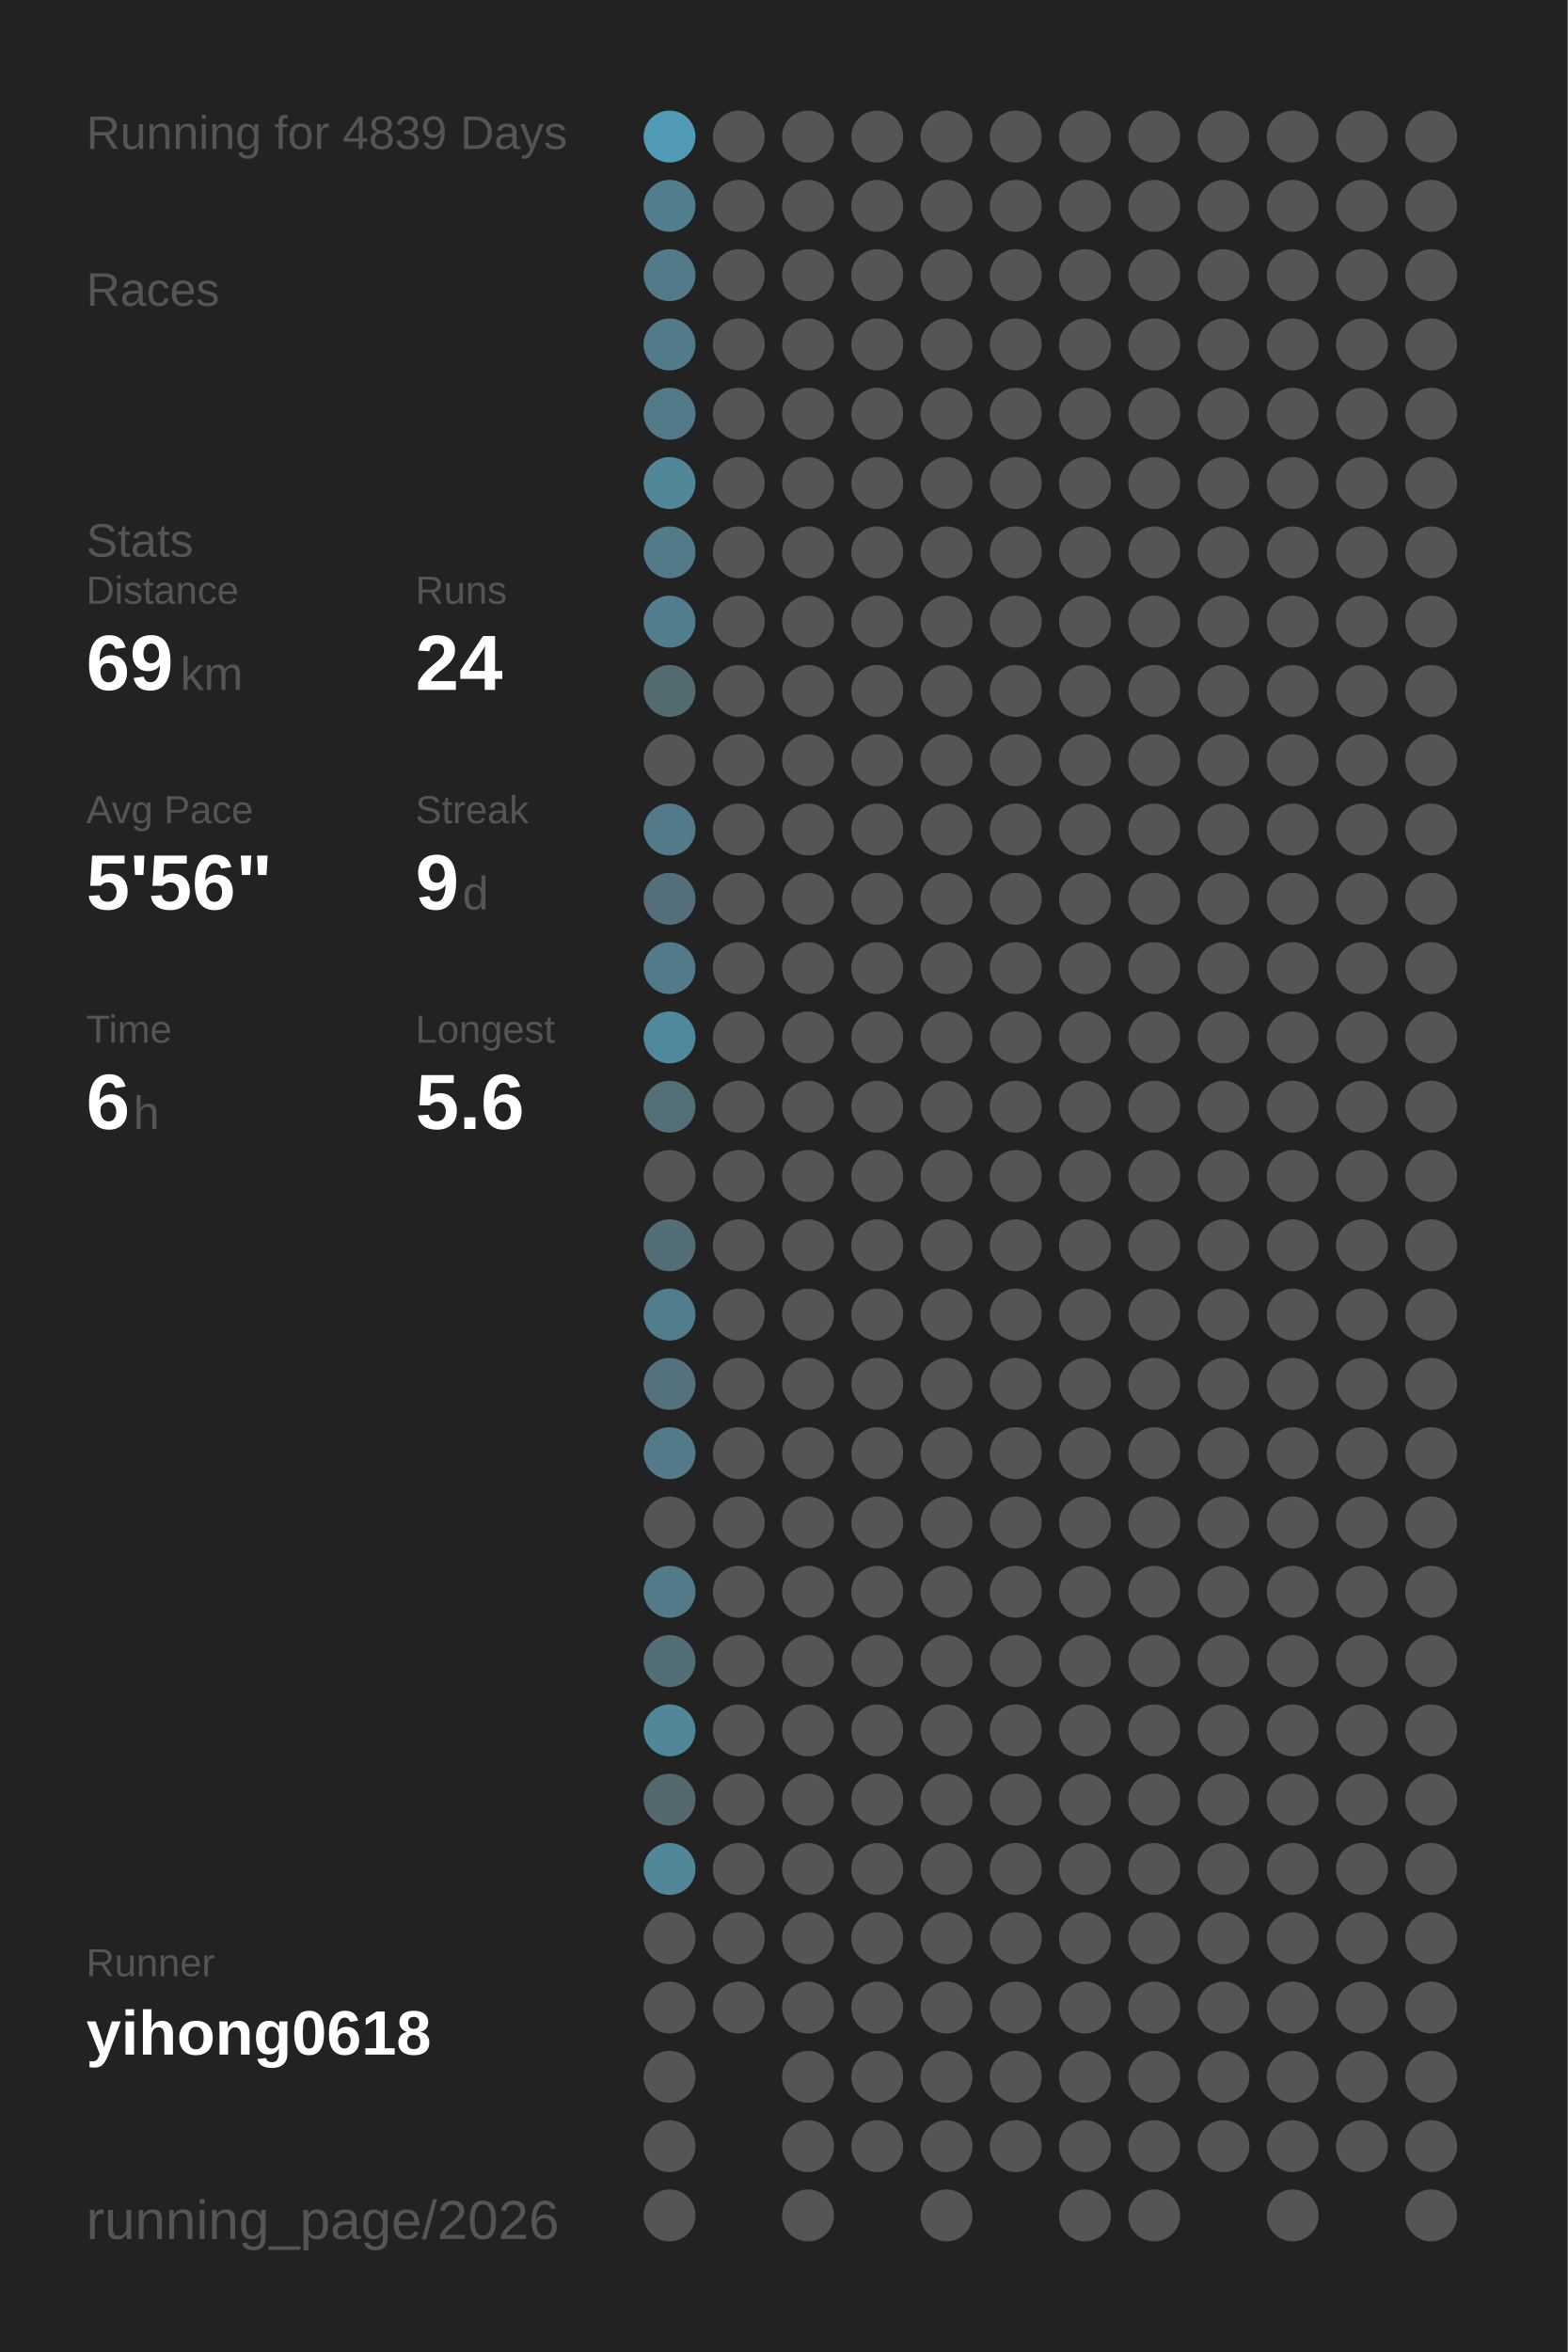
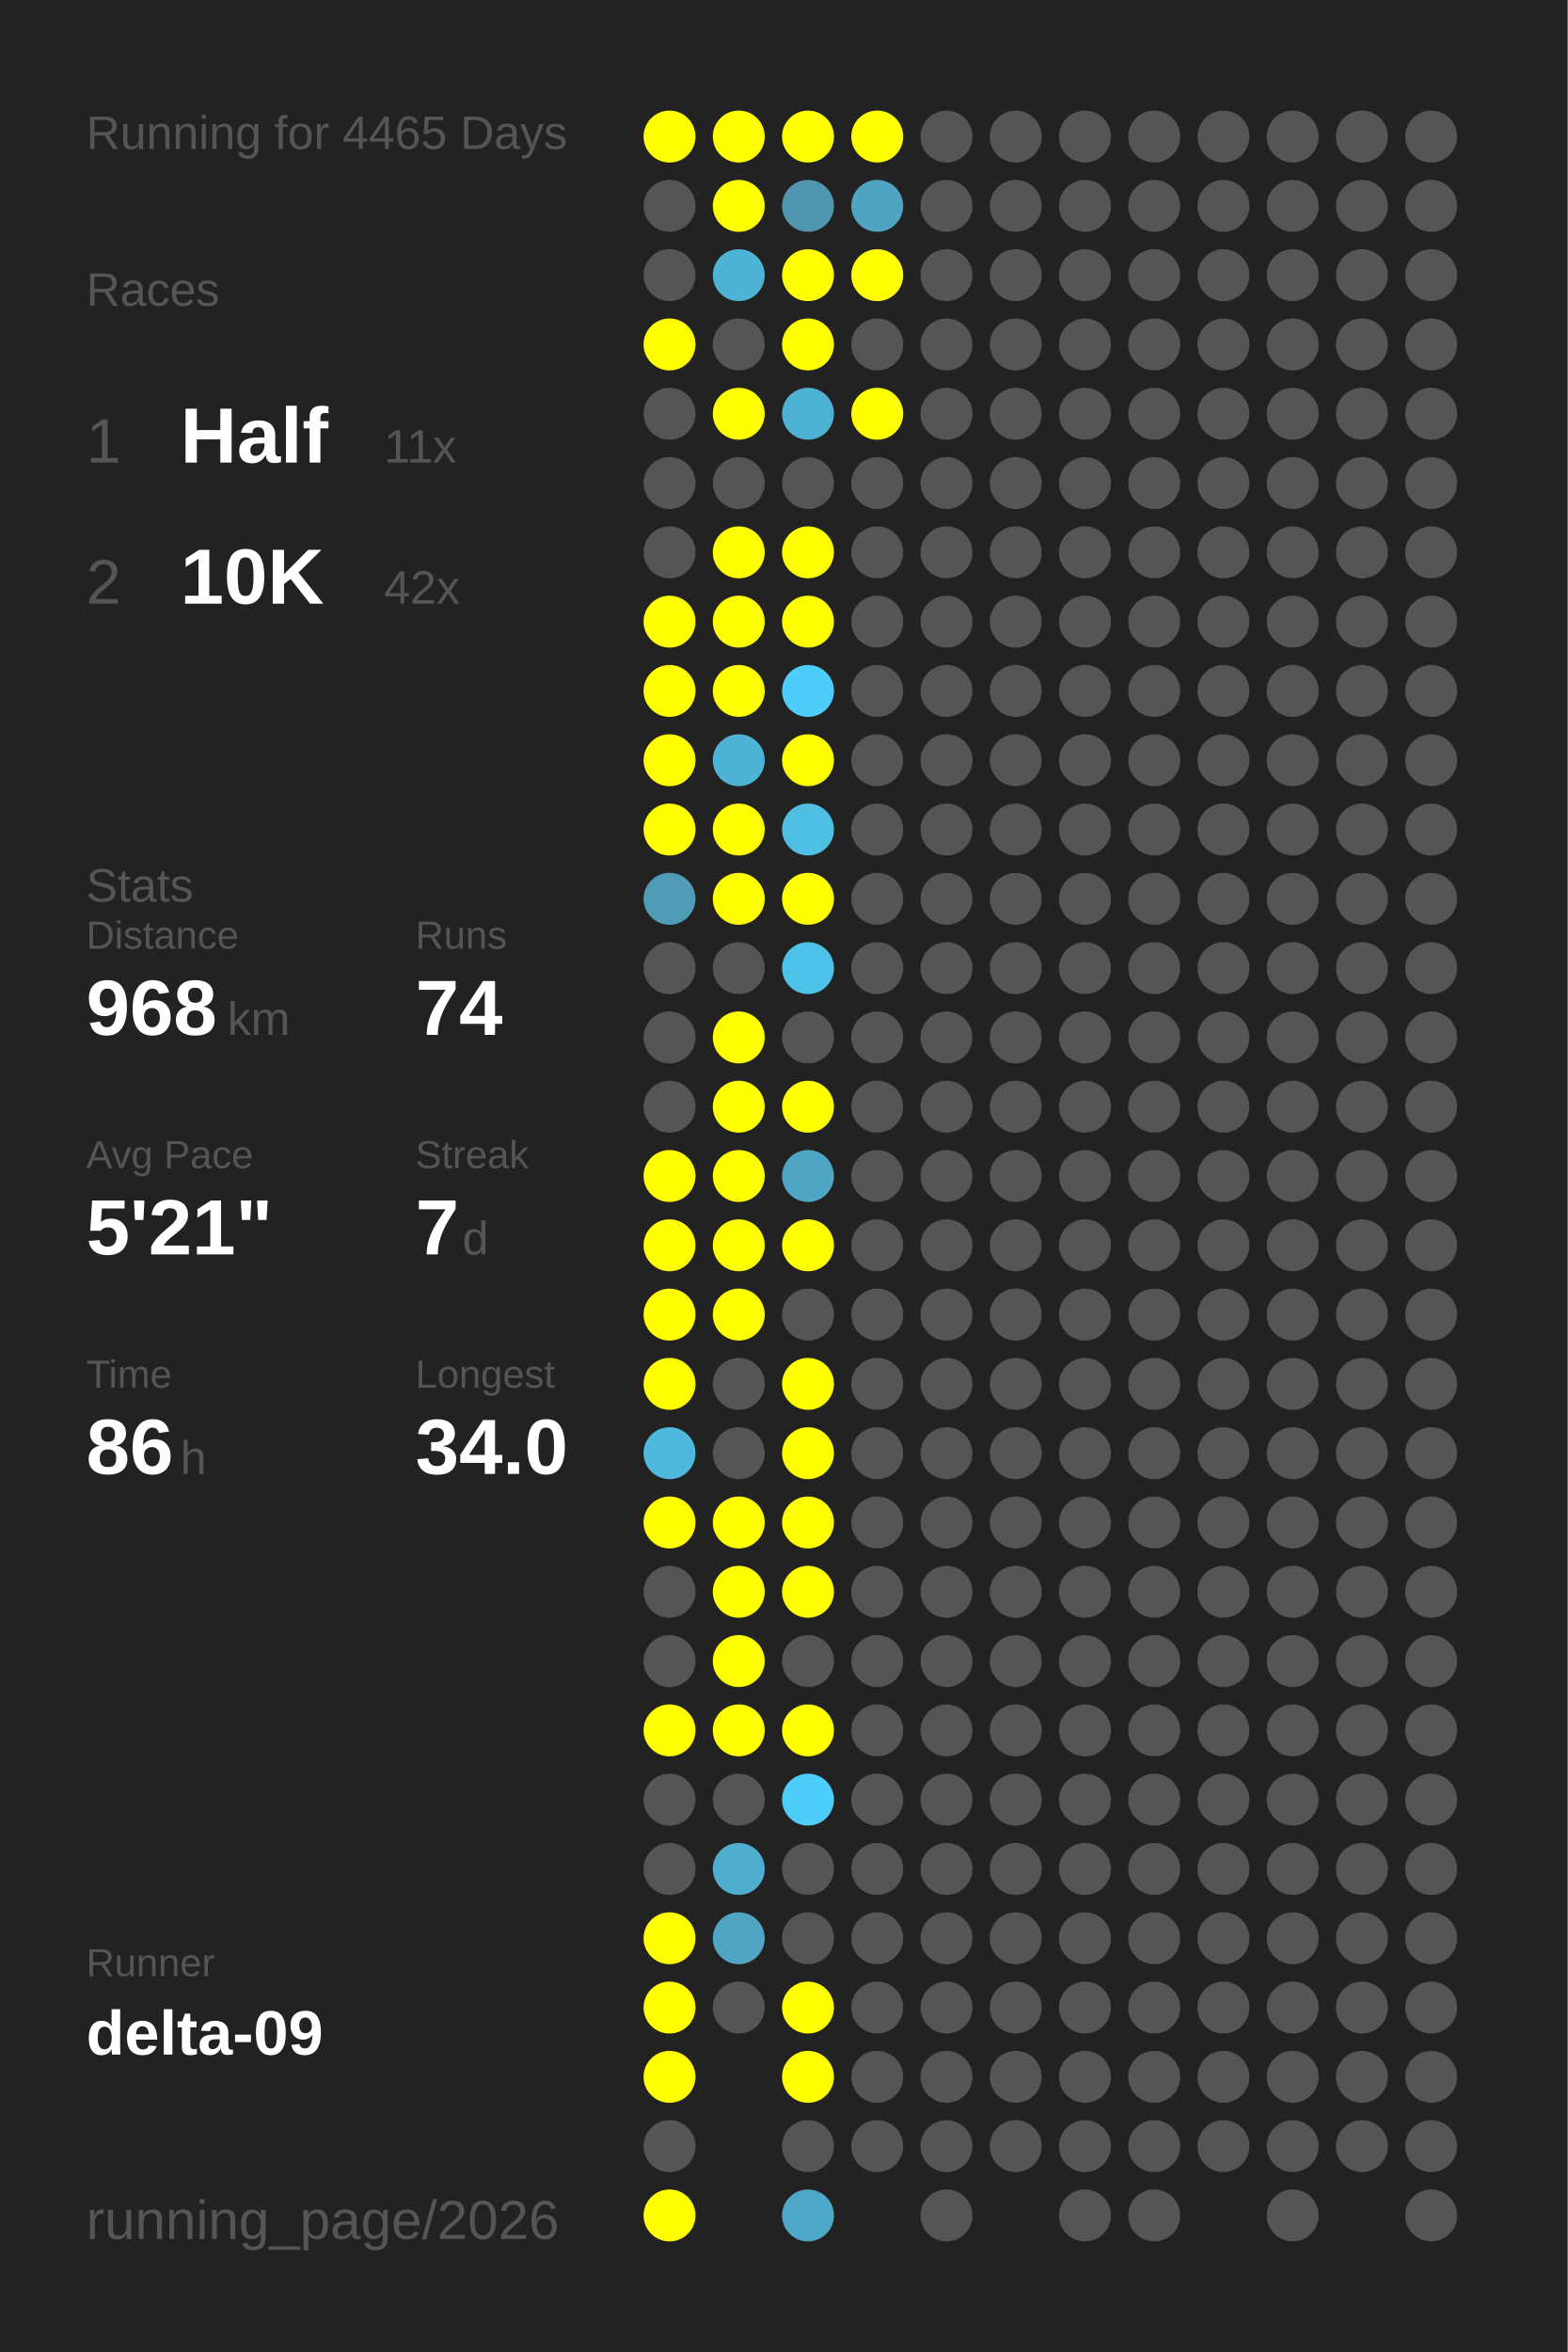
<svg xmlns="http://www.w3.org/2000/svg" baseProfile="full" height="300mm" version="1.1" viewBox="0,0,200,300" width="200mm">
  <defs />
  <rect fill="#222222" height="300" width="200" x="0" y="0" />
-   <text fill="#555555" style="font-size:6px; font-family:Arial;" x="11" y="19">Running for 4839 Days</text>
+   <text fill="#555555" style="font-size:6px; font-family:Arial;" x="11" y="19">Running for 4465 Days</text>
  <text fill="#555555" style="font-size:6px; font-family:Arial;" x="11" y="39">Races</text>
-   <text fill="#555555" style="font-size:6px; font-family:Arial;" x="11" y="71">Stats</text>
-   <text fill="#555555" style="font-size:5px; font-family:Arial;" x="11" y="77">Distance</text>
-   <text fill="#FFFFFF" style="font-size:10px; font-family:Arial; font-weight:bold;" x="11" y="88">69</text>
-   <text fill="#555555" style="font-size:6px; font-family:Arial;" x="23" y="88">km</text>
-   <text fill="#555555" style="font-size:5px; font-family:Arial;" x="53" y="77">Runs</text>
-   <text fill="#FFFFFF" style="font-size:10px; font-family:Arial; font-weight:bold;" x="53" y="88">24</text>
-   <text fill="#555555" style="font-size:5px; font-family:Arial;" x="11" y="105">Avg Pace</text>
-   <text fill="#FFFFFF" style="font-size:10px; font-family:Arial; font-weight:bold;" x="11" y="116">5'56"</text>
-   <text fill="#555555" style="font-size:5px; font-family:Arial;" x="53" y="105">Streak</text>
-   <text fill="#FFFFFF" style="font-size:10px; font-family:Arial; font-weight:bold;" x="53" y="116">9</text>
-   <text fill="#555555" style="font-size:6px; font-family:Arial;" x="59" y="116">d</text>
-   <text fill="#555555" style="font-size:5px; font-family:Arial;" x="11" y="133">Time</text>
-   <text fill="#FFFFFF" style="font-size:10px; font-family:Arial; font-weight:bold;" x="11" y="144">6</text>
-   <text fill="#555555" style="font-size:6px; font-family:Arial;" x="17" y="144">h</text>
-   <text fill="#555555" style="font-size:5px; font-family:Arial;" x="53" y="133">Longest</text>
-   <text fill="#FFFFFF" style="font-size:10px; font-family:Arial; font-weight:bold;" x="53" y="144">5.6</text>
+   <text fill="#555555" style="font-size:8px; font-family:Arial;" x="11" y="59">1</text>
+   <text fill="#FFFFFF" style="font-size:10px; font-family:Arial; font-weight:bold;" x="23" y="59">Half</text>
+   <text fill="#555555" style="font-size:6px; font-family:Arial;" x="49" y="59">11x</text>
+   <text fill="#555555" style="font-size:8px; font-family:Arial;" x="11" y="77">2</text>
+   <text fill="#FFFFFF" style="font-size:10px; font-family:Arial; font-weight:bold;" x="23" y="77">10K</text>
+   <text fill="#555555" style="font-size:6px; font-family:Arial;" x="49" y="77">42x</text>
+   <text fill="#555555" style="font-size:6px; font-family:Arial;" x="11" y="115">Stats</text>
+   <text fill="#555555" style="font-size:5px; font-family:Arial;" x="11" y="121">Distance</text>
+   <text fill="#FFFFFF" style="font-size:10px; font-family:Arial; font-weight:bold;" x="11" y="132">968</text>
+   <text fill="#555555" style="font-size:6px; font-family:Arial;" x="29" y="132">km</text>
+   <text fill="#555555" style="font-size:5px; font-family:Arial;" x="53" y="121">Runs</text>
+   <text fill="#FFFFFF" style="font-size:10px; font-family:Arial; font-weight:bold;" x="53" y="132">74</text>
+   <text fill="#555555" style="font-size:5px; font-family:Arial;" x="11" y="149">Avg Pace</text>
+   <text fill="#FFFFFF" style="font-size:10px; font-family:Arial; font-weight:bold;" x="11" y="160">5'21"</text>
+   <text fill="#555555" style="font-size:5px; font-family:Arial;" x="53" y="149">Streak</text>
+   <text fill="#FFFFFF" style="font-size:10px; font-family:Arial; font-weight:bold;" x="53" y="160">7</text>
+   <text fill="#555555" style="font-size:6px; font-family:Arial;" x="59" y="160">d</text>
+   <text fill="#555555" style="font-size:5px; font-family:Arial;" x="11" y="177">Time</text>
+   <text fill="#FFFFFF" style="font-size:10px; font-family:Arial; font-weight:bold;" x="11" y="188">86</text>
+   <text fill="#555555" style="font-size:6px; font-family:Arial;" x="23" y="188">h</text>
+   <text fill="#555555" style="font-size:5px; font-family:Arial;" x="53" y="177">Longest</text>
+   <text fill="#FFFFFF" style="font-size:10px; font-family:Arial; font-weight:bold;" x="53" y="188">34.0</text>
  <text fill="#555555" style="font-size:5px; font-family:Arial;" x="11" y="252.065">Runner</text>
-   <text fill="#FFFFFF" style="font-size:8px; font-family:Arial; font-weight:bold;" x="11" y="262.065">yihong0618</text>
+   <text fill="#FFFFFF" style="font-size:8px; font-family:Arial; font-weight:bold;" x="11" y="262.065">delta-09</text>
  <text fill="#555555" style="font-size:7px; font-family:Arial;" x="11" y="285.581">running_page/2026</text>
-   <circle cx="85.417" cy="17.419" fill="#509ab3" r="3.312" />
-   <circle cx="85.417" cy="26.258" fill="#527f8e" r="3.312" />
-   <circle cx="85.417" cy="35.097" fill="#527a88" r="3.312" />
-   <circle cx="85.417" cy="43.935" fill="#527a88" r="3.312" />
-   <circle cx="85.417" cy="52.774" fill="#527a88" r="3.312" />
-   <circle cx="85.417" cy="61.613" fill="#518799" r="3.312" />
-   <circle cx="85.417" cy="70.452" fill="#527a88" r="3.312" />
-   <circle cx="85.417" cy="79.29" fill="#527d8c" r="3.312" />
-   <circle cx="85.417" cy="88.129" fill="#536a71" r="3.312" />
-   <circle cx="85.417" cy="96.968" fill="#555555" r="3.312" />
-   <circle cx="85.417" cy="105.806" fill="#527a88" r="3.312" />
-   <circle cx="85.417" cy="114.645" fill="#536f79" r="3.312" />
-   <circle cx="85.417" cy="123.484" fill="#527a88" r="3.312" />
-   <circle cx="85.417" cy="132.323" fill="#51899c" r="3.312" />
-   <circle cx="85.417" cy="141.161" fill="#536f78" r="3.312" />
-   <circle cx="85.417" cy="150" fill="#555555" r="3.312" />
-   <circle cx="85.417" cy="158.839" fill="#536e77" r="3.312" />
-   <circle cx="85.417" cy="167.677" fill="#527d8c" r="3.312" />
-   <circle cx="85.417" cy="176.516" fill="#53727d" r="3.312" />
-   <circle cx="85.417" cy="185.355" fill="#527a88" r="3.312" />
-   <circle cx="85.417" cy="194.194" fill="#555555" r="3.312" />
-   <circle cx="85.417" cy="203.032" fill="#527a88" r="3.312" />
-   <circle cx="85.417" cy="211.871" fill="#536e77" r="3.312" />
-   <circle cx="85.417" cy="220.71" fill="#518799" r="3.312" />
-   <circle cx="85.417" cy="229.548" fill="#53686f" r="3.312" />
-   <circle cx="85.417" cy="238.387" fill="#518799" r="3.312" />
-   <circle cx="85.417" cy="247.226" fill="#555555" r="3.312" />
-   <circle cx="85.417" cy="256.065" fill="#555555" r="3.312" />
-   <circle cx="85.417" cy="264.903" fill="#555555" r="3.312" />
+   <circle cx="85.417" cy="17.419" fill="#FFFF00" r="3.312" />
+   <circle cx="85.417" cy="26.258" fill="#555555" r="3.312" />
+   <circle cx="85.417" cy="35.097" fill="#555555" r="3.312" />
+   <circle cx="85.417" cy="43.935" fill="#FFFF00" r="3.312" />
+   <circle cx="85.417" cy="52.774" fill="#555555" r="3.312" />
+   <circle cx="85.417" cy="61.613" fill="#555555" r="3.312" />
+   <circle cx="85.417" cy="70.452" fill="#555555" r="3.312" />
+   <circle cx="85.417" cy="79.29" fill="#FFFF00" r="3.312" />
+   <circle cx="85.417" cy="88.129" fill="#FFFF00" r="3.312" />
+   <circle cx="85.417" cy="96.968" fill="#FFFF00" r="3.312" />
+   <circle cx="85.417" cy="105.806" fill="#FFFF00" r="3.312" />
+   <circle cx="85.417" cy="114.645" fill="#509bb5" r="3.312" />
+   <circle cx="85.417" cy="123.484" fill="#555555" r="3.312" />
+   <circle cx="85.417" cy="132.323" fill="#555555" r="3.312" />
+   <circle cx="85.417" cy="141.161" fill="#555555" r="3.312" />
+   <circle cx="85.417" cy="150" fill="#FFFF00" r="3.312" />
+   <circle cx="85.417" cy="158.839" fill="#FFFF00" r="3.312" />
+   <circle cx="85.417" cy="167.677" fill="#FFFF00" r="3.312" />
+   <circle cx="85.417" cy="176.516" fill="#FFFF00" r="3.312" />
+   <circle cx="85.417" cy="185.355" fill="#4eb9dd" r="3.312" />
+   <circle cx="85.417" cy="194.194" fill="#FFFF00" r="3.312" />
+   <circle cx="85.417" cy="203.032" fill="#555555" r="3.312" />
+   <circle cx="85.417" cy="211.871" fill="#555555" r="3.312" />
+   <circle cx="85.417" cy="220.71" fill="#FFFF00" r="3.312" />
+   <circle cx="85.417" cy="229.548" fill="#555555" r="3.312" />
+   <circle cx="85.417" cy="238.387" fill="#555555" r="3.312" />
+   <circle cx="85.417" cy="247.226" fill="#FFFF00" r="3.312" />
+   <circle cx="85.417" cy="256.065" fill="#FFFF00" r="3.312" />
+   <circle cx="85.417" cy="264.903" fill="#FFFF00" r="3.312" />
  <circle cx="85.417" cy="273.742" fill="#555555" r="3.312" />
-   <circle cx="85.417" cy="282.581" fill="#555555" r="3.312" />
-   <circle cx="94.25" cy="17.419" fill="#555555" r="3.312" />
-   <circle cx="94.25" cy="26.258" fill="#555555" r="3.312" />
-   <circle cx="94.25" cy="35.097" fill="#555555" r="3.312" />
+   <circle cx="85.417" cy="282.581" fill="#FFFF00" r="3.312" />
+   <circle cx="94.25" cy="17.419" fill="#FFFF00" r="3.312" />
+   <circle cx="94.25" cy="26.258" fill="#FFFF00" r="3.312" />
+   <circle cx="94.25" cy="35.097" fill="#4eb3d4" r="3.312" />
  <circle cx="94.25" cy="43.935" fill="#555555" r="3.312" />
-   <circle cx="94.25" cy="52.774" fill="#555555" r="3.312" />
+   <circle cx="94.25" cy="52.774" fill="#FFFF00" r="3.312" />
  <circle cx="94.25" cy="61.613" fill="#555555" r="3.312" />
-   <circle cx="94.25" cy="70.452" fill="#555555" r="3.312" />
-   <circle cx="94.25" cy="79.29" fill="#555555" r="3.312" />
-   <circle cx="94.25" cy="88.129" fill="#555555" r="3.312" />
-   <circle cx="94.25" cy="96.968" fill="#555555" r="3.312" />
-   <circle cx="94.25" cy="105.806" fill="#555555" r="3.312" />
-   <circle cx="94.25" cy="114.645" fill="#555555" r="3.312" />
+   <circle cx="94.25" cy="70.452" fill="#FFFF00" r="3.312" />
+   <circle cx="94.25" cy="79.29" fill="#FFFF00" r="3.312" />
+   <circle cx="94.25" cy="88.129" fill="#FFFF00" r="3.312" />
+   <circle cx="94.25" cy="96.968" fill="#4eb3d4" r="3.312" />
+   <circle cx="94.25" cy="105.806" fill="#FFFF00" r="3.312" />
+   <circle cx="94.25" cy="114.645" fill="#FFFF00" r="3.312" />
  <circle cx="94.25" cy="123.484" fill="#555555" r="3.312" />
-   <circle cx="94.25" cy="132.323" fill="#555555" r="3.312" />
-   <circle cx="94.25" cy="141.161" fill="#555555" r="3.312" />
-   <circle cx="94.25" cy="150" fill="#555555" r="3.312" />
-   <circle cx="94.25" cy="158.839" fill="#555555" r="3.312" />
-   <circle cx="94.25" cy="167.677" fill="#555555" r="3.312" />
+   <circle cx="94.25" cy="132.323" fill="#FFFF00" r="3.312" />
+   <circle cx="94.25" cy="141.161" fill="#FFFF00" r="3.312" />
+   <circle cx="94.25" cy="150" fill="#FFFF00" r="3.312" />
+   <circle cx="94.25" cy="158.839" fill="#FFFF00" r="3.312" />
+   <circle cx="94.25" cy="167.677" fill="#FFFF00" r="3.312" />
  <circle cx="94.25" cy="176.516" fill="#555555" r="3.312" />
  <circle cx="94.25" cy="185.355" fill="#555555" r="3.312" />
-   <circle cx="94.25" cy="194.194" fill="#555555" r="3.312" />
-   <circle cx="94.25" cy="203.032" fill="#555555" r="3.312" />
-   <circle cx="94.25" cy="211.871" fill="#555555" r="3.312" />
-   <circle cx="94.25" cy="220.71" fill="#555555" r="3.312" />
+   <circle cx="94.25" cy="194.194" fill="#FFFF00" r="3.312" />
+   <circle cx="94.25" cy="203.032" fill="#FFFF00" r="3.312" />
+   <circle cx="94.25" cy="211.871" fill="#FFFF00" r="3.312" />
+   <circle cx="94.25" cy="220.71" fill="#FFFF00" r="3.312" />
  <circle cx="94.25" cy="229.548" fill="#555555" r="3.312" />
-   <circle cx="94.25" cy="238.387" fill="#555555" r="3.312" />
-   <circle cx="94.25" cy="247.226" fill="#555555" r="3.312" />
+   <circle cx="94.25" cy="238.387" fill="#4faece" r="3.312" />
+   <circle cx="94.25" cy="247.226" fill="#4fa5c2" r="3.312" />
  <circle cx="94.25" cy="256.065" fill="#555555" r="3.312" />
-   <circle cx="103.083" cy="17.419" fill="#555555" r="3.312" />
-   <circle cx="103.083" cy="26.258" fill="#555555" r="3.312" />
-   <circle cx="103.083" cy="35.097" fill="#555555" r="3.312" />
-   <circle cx="103.083" cy="43.935" fill="#555555" r="3.312" />
-   <circle cx="103.083" cy="52.774" fill="#555555" r="3.312" />
+   <circle cx="103.083" cy="17.419" fill="#FFFF00" r="3.312" />
+   <circle cx="103.083" cy="26.258" fill="#5096ae" r="3.312" />
+   <circle cx="103.083" cy="35.097" fill="#FFFF00" r="3.312" />
+   <circle cx="103.083" cy="43.935" fill="#FFFF00" r="3.312" />
+   <circle cx="103.083" cy="52.774" fill="#4eb2d4" r="3.312" />
  <circle cx="103.083" cy="61.613" fill="#555555" r="3.312" />
-   <circle cx="103.083" cy="70.452" fill="#555555" r="3.312" />
-   <circle cx="103.083" cy="79.29" fill="#555555" r="3.312" />
-   <circle cx="103.083" cy="88.129" fill="#555555" r="3.312" />
-   <circle cx="103.083" cy="96.968" fill="#555555" r="3.312" />
-   <circle cx="103.083" cy="105.806" fill="#555555" r="3.312" />
-   <circle cx="103.083" cy="114.645" fill="#555555" r="3.312" />
-   <circle cx="103.083" cy="123.484" fill="#555555" r="3.312" />
+   <circle cx="103.083" cy="70.452" fill="#FFFF00" r="3.312" />
+   <circle cx="103.083" cy="79.29" fill="#FFFF00" r="3.312" />
+   <circle cx="103.083" cy="88.129" fill="#4dcefa" r="3.312" />
+   <circle cx="103.083" cy="96.968" fill="#FFFF00" r="3.312" />
+   <circle cx="103.083" cy="105.806" fill="#4ebee3" r="3.312" />
+   <circle cx="103.083" cy="114.645" fill="#FFFF00" r="3.312" />
+   <circle cx="103.083" cy="123.484" fill="#4dc2e9" r="3.312" />
  <circle cx="103.083" cy="132.323" fill="#555555" r="3.312" />
-   <circle cx="103.083" cy="141.161" fill="#555555" r="3.312" />
-   <circle cx="103.083" cy="150" fill="#555555" r="3.312" />
-   <circle cx="103.083" cy="158.839" fill="#555555" r="3.312" />
+   <circle cx="103.083" cy="141.161" fill="#FFFF00" r="3.312" />
+   <circle cx="103.083" cy="150" fill="#4fa6c4" r="3.312" />
+   <circle cx="103.083" cy="158.839" fill="#FFFF00" r="3.312" />
  <circle cx="103.083" cy="167.677" fill="#555555" r="3.312" />
-   <circle cx="103.083" cy="176.516" fill="#555555" r="3.312" />
-   <circle cx="103.083" cy="185.355" fill="#555555" r="3.312" />
-   <circle cx="103.083" cy="194.194" fill="#555555" r="3.312" />
-   <circle cx="103.083" cy="203.032" fill="#555555" r="3.312" />
+   <circle cx="103.083" cy="176.516" fill="#FFFF00" r="3.312" />
+   <circle cx="103.083" cy="185.355" fill="#FFFF00" r="3.312" />
+   <circle cx="103.083" cy="194.194" fill="#FFFF00" r="3.312" />
+   <circle cx="103.083" cy="203.032" fill="#FFFF00" r="3.312" />
  <circle cx="103.083" cy="211.871" fill="#555555" r="3.312" />
-   <circle cx="103.083" cy="220.71" fill="#555555" r="3.312" />
-   <circle cx="103.083" cy="229.548" fill="#555555" r="3.312" />
+   <circle cx="103.083" cy="220.71" fill="#FFFF00" r="3.312" />
+   <circle cx="103.083" cy="229.548" fill="#4dcef9" r="3.312" />
  <circle cx="103.083" cy="238.387" fill="#555555" r="3.312" />
  <circle cx="103.083" cy="247.226" fill="#555555" r="3.312" />
-   <circle cx="103.083" cy="256.065" fill="#555555" r="3.312" />
-   <circle cx="103.083" cy="264.903" fill="#555555" r="3.312" />
+   <circle cx="103.083" cy="256.065" fill="#FFFF00" r="3.312" />
+   <circle cx="103.083" cy="264.903" fill="#FFFF00" r="3.312" />
  <circle cx="103.083" cy="273.742" fill="#555555" r="3.312" />
-   <circle cx="103.083" cy="282.581" fill="#555555" r="3.312" />
-   <circle cx="111.917" cy="17.419" fill="#555555" r="3.312" />
-   <circle cx="111.917" cy="26.258" fill="#555555" r="3.312" />
-   <circle cx="111.917" cy="35.097" fill="#555555" r="3.312" />
+   <circle cx="103.083" cy="282.581" fill="#4fa8c7" r="3.312" />
+   <circle cx="111.917" cy="17.419" fill="#FFFF00" r="3.312" />
+   <circle cx="111.917" cy="26.258" fill="#4fa5c1" r="3.312" />
+   <circle cx="111.917" cy="35.097" fill="#FFFF00" r="3.312" />
  <circle cx="111.917" cy="43.935" fill="#555555" r="3.312" />
-   <circle cx="111.917" cy="52.774" fill="#555555" r="3.312" />
+   <circle cx="111.917" cy="52.774" fill="#FFFF00" r="3.312" />
  <circle cx="111.917" cy="61.613" fill="#555555" r="3.312" />
  <circle cx="111.917" cy="70.452" fill="#555555" r="3.312" />
  <circle cx="111.917" cy="79.29" fill="#555555" r="3.312" />
  <circle cx="111.917" cy="88.129" fill="#555555" r="3.312" />
  <circle cx="111.917" cy="96.968" fill="#555555" r="3.312" />
  <circle cx="111.917" cy="105.806" fill="#555555" r="3.312" />
  <circle cx="111.917" cy="114.645" fill="#555555" r="3.312" />
  <circle cx="111.917" cy="123.484" fill="#555555" r="3.312" />
  <circle cx="111.917" cy="132.323" fill="#555555" r="3.312" />
  <circle cx="111.917" cy="141.161" fill="#555555" r="3.312" />
  <circle cx="111.917" cy="150" fill="#555555" r="3.312" />
  <circle cx="111.917" cy="158.839" fill="#555555" r="3.312" />
  <circle cx="111.917" cy="167.677" fill="#555555" r="3.312" />
  <circle cx="111.917" cy="176.516" fill="#555555" r="3.312" />
  <circle cx="111.917" cy="185.355" fill="#555555" r="3.312" />
  <circle cx="111.917" cy="194.194" fill="#555555" r="3.312" />
  <circle cx="111.917" cy="203.032" fill="#555555" r="3.312" />
  <circle cx="111.917" cy="211.871" fill="#555555" r="3.312" />
  <circle cx="111.917" cy="220.71" fill="#555555" r="3.312" />
  <circle cx="111.917" cy="229.548" fill="#555555" r="3.312" />
  <circle cx="111.917" cy="238.387" fill="#555555" r="3.312" />
  <circle cx="111.917" cy="247.226" fill="#555555" r="3.312" />
  <circle cx="111.917" cy="256.065" fill="#555555" r="3.312" />
  <circle cx="111.917" cy="264.903" fill="#555555" r="3.312" />
  <circle cx="111.917" cy="273.742" fill="#555555" r="3.312" />
  <circle cx="120.75" cy="17.419" fill="#555555" r="3.312" />
  <circle cx="120.75" cy="26.258" fill="#555555" r="3.312" />
  <circle cx="120.75" cy="35.097" fill="#555555" r="3.312" />
  <circle cx="120.75" cy="43.935" fill="#555555" r="3.312" />
  <circle cx="120.75" cy="52.774" fill="#555555" r="3.312" />
  <circle cx="120.75" cy="61.613" fill="#555555" r="3.312" />
  <circle cx="120.75" cy="70.452" fill="#555555" r="3.312" />
  <circle cx="120.75" cy="79.29" fill="#555555" r="3.312" />
  <circle cx="120.75" cy="88.129" fill="#555555" r="3.312" />
  <circle cx="120.75" cy="96.968" fill="#555555" r="3.312" />
  <circle cx="120.75" cy="105.806" fill="#555555" r="3.312" />
  <circle cx="120.75" cy="114.645" fill="#555555" r="3.312" />
  <circle cx="120.75" cy="123.484" fill="#555555" r="3.312" />
  <circle cx="120.75" cy="132.323" fill="#555555" r="3.312" />
  <circle cx="120.75" cy="141.161" fill="#555555" r="3.312" />
  <circle cx="120.75" cy="150" fill="#555555" r="3.312" />
  <circle cx="120.75" cy="158.839" fill="#555555" r="3.312" />
  <circle cx="120.75" cy="167.677" fill="#555555" r="3.312" />
  <circle cx="120.75" cy="176.516" fill="#555555" r="3.312" />
  <circle cx="120.75" cy="185.355" fill="#555555" r="3.312" />
  <circle cx="120.75" cy="194.194" fill="#555555" r="3.312" />
  <circle cx="120.75" cy="203.032" fill="#555555" r="3.312" />
  <circle cx="120.75" cy="211.871" fill="#555555" r="3.312" />
  <circle cx="120.75" cy="220.71" fill="#555555" r="3.312" />
  <circle cx="120.75" cy="229.548" fill="#555555" r="3.312" />
  <circle cx="120.75" cy="238.387" fill="#555555" r="3.312" />
  <circle cx="120.75" cy="247.226" fill="#555555" r="3.312" />
  <circle cx="120.75" cy="256.065" fill="#555555" r="3.312" />
  <circle cx="120.75" cy="264.903" fill="#555555" r="3.312" />
  <circle cx="120.75" cy="273.742" fill="#555555" r="3.312" />
  <circle cx="120.75" cy="282.581" fill="#555555" r="3.312" />
  <circle cx="129.583" cy="17.419" fill="#555555" r="3.312" />
  <circle cx="129.583" cy="26.258" fill="#555555" r="3.312" />
  <circle cx="129.583" cy="35.097" fill="#555555" r="3.312" />
  <circle cx="129.583" cy="43.935" fill="#555555" r="3.312" />
  <circle cx="129.583" cy="52.774" fill="#555555" r="3.312" />
  <circle cx="129.583" cy="61.613" fill="#555555" r="3.312" />
  <circle cx="129.583" cy="70.452" fill="#555555" r="3.312" />
  <circle cx="129.583" cy="79.29" fill="#555555" r="3.312" />
  <circle cx="129.583" cy="88.129" fill="#555555" r="3.312" />
  <circle cx="129.583" cy="96.968" fill="#555555" r="3.312" />
  <circle cx="129.583" cy="105.806" fill="#555555" r="3.312" />
  <circle cx="129.583" cy="114.645" fill="#555555" r="3.312" />
  <circle cx="129.583" cy="123.484" fill="#555555" r="3.312" />
  <circle cx="129.583" cy="132.323" fill="#555555" r="3.312" />
  <circle cx="129.583" cy="141.161" fill="#555555" r="3.312" />
  <circle cx="129.583" cy="150" fill="#555555" r="3.312" />
  <circle cx="129.583" cy="158.839" fill="#555555" r="3.312" />
  <circle cx="129.583" cy="167.677" fill="#555555" r="3.312" />
  <circle cx="129.583" cy="176.516" fill="#555555" r="3.312" />
  <circle cx="129.583" cy="185.355" fill="#555555" r="3.312" />
  <circle cx="129.583" cy="194.194" fill="#555555" r="3.312" />
  <circle cx="129.583" cy="203.032" fill="#555555" r="3.312" />
  <circle cx="129.583" cy="211.871" fill="#555555" r="3.312" />
  <circle cx="129.583" cy="220.71" fill="#555555" r="3.312" />
  <circle cx="129.583" cy="229.548" fill="#555555" r="3.312" />
  <circle cx="129.583" cy="238.387" fill="#555555" r="3.312" />
  <circle cx="129.583" cy="247.226" fill="#555555" r="3.312" />
  <circle cx="129.583" cy="256.065" fill="#555555" r="3.312" />
  <circle cx="129.583" cy="264.903" fill="#555555" r="3.312" />
  <circle cx="129.583" cy="273.742" fill="#555555" r="3.312" />
  <circle cx="138.417" cy="17.419" fill="#555555" r="3.312" />
  <circle cx="138.417" cy="26.258" fill="#555555" r="3.312" />
  <circle cx="138.417" cy="35.097" fill="#555555" r="3.312" />
  <circle cx="138.417" cy="43.935" fill="#555555" r="3.312" />
  <circle cx="138.417" cy="52.774" fill="#555555" r="3.312" />
  <circle cx="138.417" cy="61.613" fill="#555555" r="3.312" />
  <circle cx="138.417" cy="70.452" fill="#555555" r="3.312" />
  <circle cx="138.417" cy="79.29" fill="#555555" r="3.312" />
  <circle cx="138.417" cy="88.129" fill="#555555" r="3.312" />
  <circle cx="138.417" cy="96.968" fill="#555555" r="3.312" />
  <circle cx="138.417" cy="105.806" fill="#555555" r="3.312" />
  <circle cx="138.417" cy="114.645" fill="#555555" r="3.312" />
  <circle cx="138.417" cy="123.484" fill="#555555" r="3.312" />
  <circle cx="138.417" cy="132.323" fill="#555555" r="3.312" />
  <circle cx="138.417" cy="141.161" fill="#555555" r="3.312" />
  <circle cx="138.417" cy="150" fill="#555555" r="3.312" />
  <circle cx="138.417" cy="158.839" fill="#555555" r="3.312" />
  <circle cx="138.417" cy="167.677" fill="#555555" r="3.312" />
  <circle cx="138.417" cy="176.516" fill="#555555" r="3.312" />
  <circle cx="138.417" cy="185.355" fill="#555555" r="3.312" />
  <circle cx="138.417" cy="194.194" fill="#555555" r="3.312" />
  <circle cx="138.417" cy="203.032" fill="#555555" r="3.312" />
  <circle cx="138.417" cy="211.871" fill="#555555" r="3.312" />
  <circle cx="138.417" cy="220.71" fill="#555555" r="3.312" />
  <circle cx="138.417" cy="229.548" fill="#555555" r="3.312" />
  <circle cx="138.417" cy="238.387" fill="#555555" r="3.312" />
  <circle cx="138.417" cy="247.226" fill="#555555" r="3.312" />
  <circle cx="138.417" cy="256.065" fill="#555555" r="3.312" />
  <circle cx="138.417" cy="264.903" fill="#555555" r="3.312" />
  <circle cx="138.417" cy="273.742" fill="#555555" r="3.312" />
  <circle cx="138.417" cy="282.581" fill="#555555" r="3.312" />
  <circle cx="147.25" cy="17.419" fill="#555555" r="3.312" />
  <circle cx="147.25" cy="26.258" fill="#555555" r="3.312" />
  <circle cx="147.25" cy="35.097" fill="#555555" r="3.312" />
  <circle cx="147.25" cy="43.935" fill="#555555" r="3.312" />
  <circle cx="147.25" cy="52.774" fill="#555555" r="3.312" />
  <circle cx="147.25" cy="61.613" fill="#555555" r="3.312" />
  <circle cx="147.25" cy="70.452" fill="#555555" r="3.312" />
  <circle cx="147.25" cy="79.29" fill="#555555" r="3.312" />
  <circle cx="147.25" cy="88.129" fill="#555555" r="3.312" />
  <circle cx="147.25" cy="96.968" fill="#555555" r="3.312" />
  <circle cx="147.25" cy="105.806" fill="#555555" r="3.312" />
  <circle cx="147.25" cy="114.645" fill="#555555" r="3.312" />
  <circle cx="147.25" cy="123.484" fill="#555555" r="3.312" />
  <circle cx="147.25" cy="132.323" fill="#555555" r="3.312" />
  <circle cx="147.25" cy="141.161" fill="#555555" r="3.312" />
  <circle cx="147.25" cy="150" fill="#555555" r="3.312" />
  <circle cx="147.25" cy="158.839" fill="#555555" r="3.312" />
  <circle cx="147.25" cy="167.677" fill="#555555" r="3.312" />
  <circle cx="147.25" cy="176.516" fill="#555555" r="3.312" />
  <circle cx="147.25" cy="185.355" fill="#555555" r="3.312" />
  <circle cx="147.25" cy="194.194" fill="#555555" r="3.312" />
  <circle cx="147.25" cy="203.032" fill="#555555" r="3.312" />
  <circle cx="147.25" cy="211.871" fill="#555555" r="3.312" />
  <circle cx="147.25" cy="220.71" fill="#555555" r="3.312" />
  <circle cx="147.25" cy="229.548" fill="#555555" r="3.312" />
  <circle cx="147.25" cy="238.387" fill="#555555" r="3.312" />
  <circle cx="147.25" cy="247.226" fill="#555555" r="3.312" />
  <circle cx="147.25" cy="256.065" fill="#555555" r="3.312" />
  <circle cx="147.25" cy="264.903" fill="#555555" r="3.312" />
  <circle cx="147.25" cy="273.742" fill="#555555" r="3.312" />
  <circle cx="147.25" cy="282.581" fill="#555555" r="3.312" />
  <circle cx="156.083" cy="17.419" fill="#555555" r="3.312" />
  <circle cx="156.083" cy="26.258" fill="#555555" r="3.312" />
  <circle cx="156.083" cy="35.097" fill="#555555" r="3.312" />
  <circle cx="156.083" cy="43.935" fill="#555555" r="3.312" />
  <circle cx="156.083" cy="52.774" fill="#555555" r="3.312" />
  <circle cx="156.083" cy="61.613" fill="#555555" r="3.312" />
  <circle cx="156.083" cy="70.452" fill="#555555" r="3.312" />
  <circle cx="156.083" cy="79.29" fill="#555555" r="3.312" />
  <circle cx="156.083" cy="88.129" fill="#555555" r="3.312" />
  <circle cx="156.083" cy="96.968" fill="#555555" r="3.312" />
  <circle cx="156.083" cy="105.806" fill="#555555" r="3.312" />
  <circle cx="156.083" cy="114.645" fill="#555555" r="3.312" />
  <circle cx="156.083" cy="123.484" fill="#555555" r="3.312" />
  <circle cx="156.083" cy="132.323" fill="#555555" r="3.312" />
  <circle cx="156.083" cy="141.161" fill="#555555" r="3.312" />
  <circle cx="156.083" cy="150" fill="#555555" r="3.312" />
  <circle cx="156.083" cy="158.839" fill="#555555" r="3.312" />
  <circle cx="156.083" cy="167.677" fill="#555555" r="3.312" />
  <circle cx="156.083" cy="176.516" fill="#555555" r="3.312" />
  <circle cx="156.083" cy="185.355" fill="#555555" r="3.312" />
  <circle cx="156.083" cy="194.194" fill="#555555" r="3.312" />
  <circle cx="156.083" cy="203.032" fill="#555555" r="3.312" />
  <circle cx="156.083" cy="211.871" fill="#555555" r="3.312" />
  <circle cx="156.083" cy="220.71" fill="#555555" r="3.312" />
  <circle cx="156.083" cy="229.548" fill="#555555" r="3.312" />
  <circle cx="156.083" cy="238.387" fill="#555555" r="3.312" />
  <circle cx="156.083" cy="247.226" fill="#555555" r="3.312" />
  <circle cx="156.083" cy="256.065" fill="#555555" r="3.312" />
  <circle cx="156.083" cy="264.903" fill="#555555" r="3.312" />
  <circle cx="156.083" cy="273.742" fill="#555555" r="3.312" />
  <circle cx="164.917" cy="17.419" fill="#555555" r="3.312" />
  <circle cx="164.917" cy="26.258" fill="#555555" r="3.312" />
  <circle cx="164.917" cy="35.097" fill="#555555" r="3.312" />
  <circle cx="164.917" cy="43.935" fill="#555555" r="3.312" />
  <circle cx="164.917" cy="52.774" fill="#555555" r="3.312" />
  <circle cx="164.917" cy="61.613" fill="#555555" r="3.312" />
  <circle cx="164.917" cy="70.452" fill="#555555" r="3.312" />
  <circle cx="164.917" cy="79.29" fill="#555555" r="3.312" />
  <circle cx="164.917" cy="88.129" fill="#555555" r="3.312" />
  <circle cx="164.917" cy="96.968" fill="#555555" r="3.312" />
  <circle cx="164.917" cy="105.806" fill="#555555" r="3.312" />
  <circle cx="164.917" cy="114.645" fill="#555555" r="3.312" />
  <circle cx="164.917" cy="123.484" fill="#555555" r="3.312" />
  <circle cx="164.917" cy="132.323" fill="#555555" r="3.312" />
  <circle cx="164.917" cy="141.161" fill="#555555" r="3.312" />
  <circle cx="164.917" cy="150" fill="#555555" r="3.312" />
  <circle cx="164.917" cy="158.839" fill="#555555" r="3.312" />
  <circle cx="164.917" cy="167.677" fill="#555555" r="3.312" />
  <circle cx="164.917" cy="176.516" fill="#555555" r="3.312" />
  <circle cx="164.917" cy="185.355" fill="#555555" r="3.312" />
  <circle cx="164.917" cy="194.194" fill="#555555" r="3.312" />
  <circle cx="164.917" cy="203.032" fill="#555555" r="3.312" />
  <circle cx="164.917" cy="211.871" fill="#555555" r="3.312" />
  <circle cx="164.917" cy="220.71" fill="#555555" r="3.312" />
  <circle cx="164.917" cy="229.548" fill="#555555" r="3.312" />
  <circle cx="164.917" cy="238.387" fill="#555555" r="3.312" />
  <circle cx="164.917" cy="247.226" fill="#555555" r="3.312" />
  <circle cx="164.917" cy="256.065" fill="#555555" r="3.312" />
  <circle cx="164.917" cy="264.903" fill="#555555" r="3.312" />
  <circle cx="164.917" cy="273.742" fill="#555555" r="3.312" />
  <circle cx="164.917" cy="282.581" fill="#555555" r="3.312" />
  <circle cx="173.75" cy="17.419" fill="#555555" r="3.312" />
  <circle cx="173.75" cy="26.258" fill="#555555" r="3.312" />
  <circle cx="173.75" cy="35.097" fill="#555555" r="3.312" />
  <circle cx="173.75" cy="43.935" fill="#555555" r="3.312" />
  <circle cx="173.75" cy="52.774" fill="#555555" r="3.312" />
  <circle cx="173.75" cy="61.613" fill="#555555" r="3.312" />
  <circle cx="173.75" cy="70.452" fill="#555555" r="3.312" />
  <circle cx="173.75" cy="79.29" fill="#555555" r="3.312" />
  <circle cx="173.75" cy="88.129" fill="#555555" r="3.312" />
  <circle cx="173.75" cy="96.968" fill="#555555" r="3.312" />
  <circle cx="173.75" cy="105.806" fill="#555555" r="3.312" />
  <circle cx="173.75" cy="114.645" fill="#555555" r="3.312" />
  <circle cx="173.75" cy="123.484" fill="#555555" r="3.312" />
  <circle cx="173.75" cy="132.323" fill="#555555" r="3.312" />
  <circle cx="173.75" cy="141.161" fill="#555555" r="3.312" />
  <circle cx="173.75" cy="150" fill="#555555" r="3.312" />
  <circle cx="173.75" cy="158.839" fill="#555555" r="3.312" />
  <circle cx="173.75" cy="167.677" fill="#555555" r="3.312" />
  <circle cx="173.75" cy="176.516" fill="#555555" r="3.312" />
  <circle cx="173.75" cy="185.355" fill="#555555" r="3.312" />
  <circle cx="173.75" cy="194.194" fill="#555555" r="3.312" />
  <circle cx="173.75" cy="203.032" fill="#555555" r="3.312" />
  <circle cx="173.75" cy="211.871" fill="#555555" r="3.312" />
  <circle cx="173.75" cy="220.71" fill="#555555" r="3.312" />
  <circle cx="173.75" cy="229.548" fill="#555555" r="3.312" />
  <circle cx="173.75" cy="238.387" fill="#555555" r="3.312" />
  <circle cx="173.75" cy="247.226" fill="#555555" r="3.312" />
  <circle cx="173.75" cy="256.065" fill="#555555" r="3.312" />
  <circle cx="173.75" cy="264.903" fill="#555555" r="3.312" />
  <circle cx="173.75" cy="273.742" fill="#555555" r="3.312" />
  <circle cx="182.583" cy="17.419" fill="#555555" r="3.312" />
  <circle cx="182.583" cy="26.258" fill="#555555" r="3.312" />
  <circle cx="182.583" cy="35.097" fill="#555555" r="3.312" />
  <circle cx="182.583" cy="43.935" fill="#555555" r="3.312" />
  <circle cx="182.583" cy="52.774" fill="#555555" r="3.312" />
  <circle cx="182.583" cy="61.613" fill="#555555" r="3.312" />
  <circle cx="182.583" cy="70.452" fill="#555555" r="3.312" />
  <circle cx="182.583" cy="79.29" fill="#555555" r="3.312" />
  <circle cx="182.583" cy="88.129" fill="#555555" r="3.312" />
  <circle cx="182.583" cy="96.968" fill="#555555" r="3.312" />
  <circle cx="182.583" cy="105.806" fill="#555555" r="3.312" />
  <circle cx="182.583" cy="114.645" fill="#555555" r="3.312" />
  <circle cx="182.583" cy="123.484" fill="#555555" r="3.312" />
  <circle cx="182.583" cy="132.323" fill="#555555" r="3.312" />
  <circle cx="182.583" cy="141.161" fill="#555555" r="3.312" />
  <circle cx="182.583" cy="150" fill="#555555" r="3.312" />
  <circle cx="182.583" cy="158.839" fill="#555555" r="3.312" />
  <circle cx="182.583" cy="167.677" fill="#555555" r="3.312" />
  <circle cx="182.583" cy="176.516" fill="#555555" r="3.312" />
  <circle cx="182.583" cy="185.355" fill="#555555" r="3.312" />
  <circle cx="182.583" cy="194.194" fill="#555555" r="3.312" />
  <circle cx="182.583" cy="203.032" fill="#555555" r="3.312" />
  <circle cx="182.583" cy="211.871" fill="#555555" r="3.312" />
  <circle cx="182.583" cy="220.71" fill="#555555" r="3.312" />
  <circle cx="182.583" cy="229.548" fill="#555555" r="3.312" />
  <circle cx="182.583" cy="238.387" fill="#555555" r="3.312" />
  <circle cx="182.583" cy="247.226" fill="#555555" r="3.312" />
  <circle cx="182.583" cy="256.065" fill="#555555" r="3.312" />
  <circle cx="182.583" cy="264.903" fill="#555555" r="3.312" />
  <circle cx="182.583" cy="273.742" fill="#555555" r="3.312" />
  <circle cx="182.583" cy="282.581" fill="#555555" r="3.312" />
</svg>
